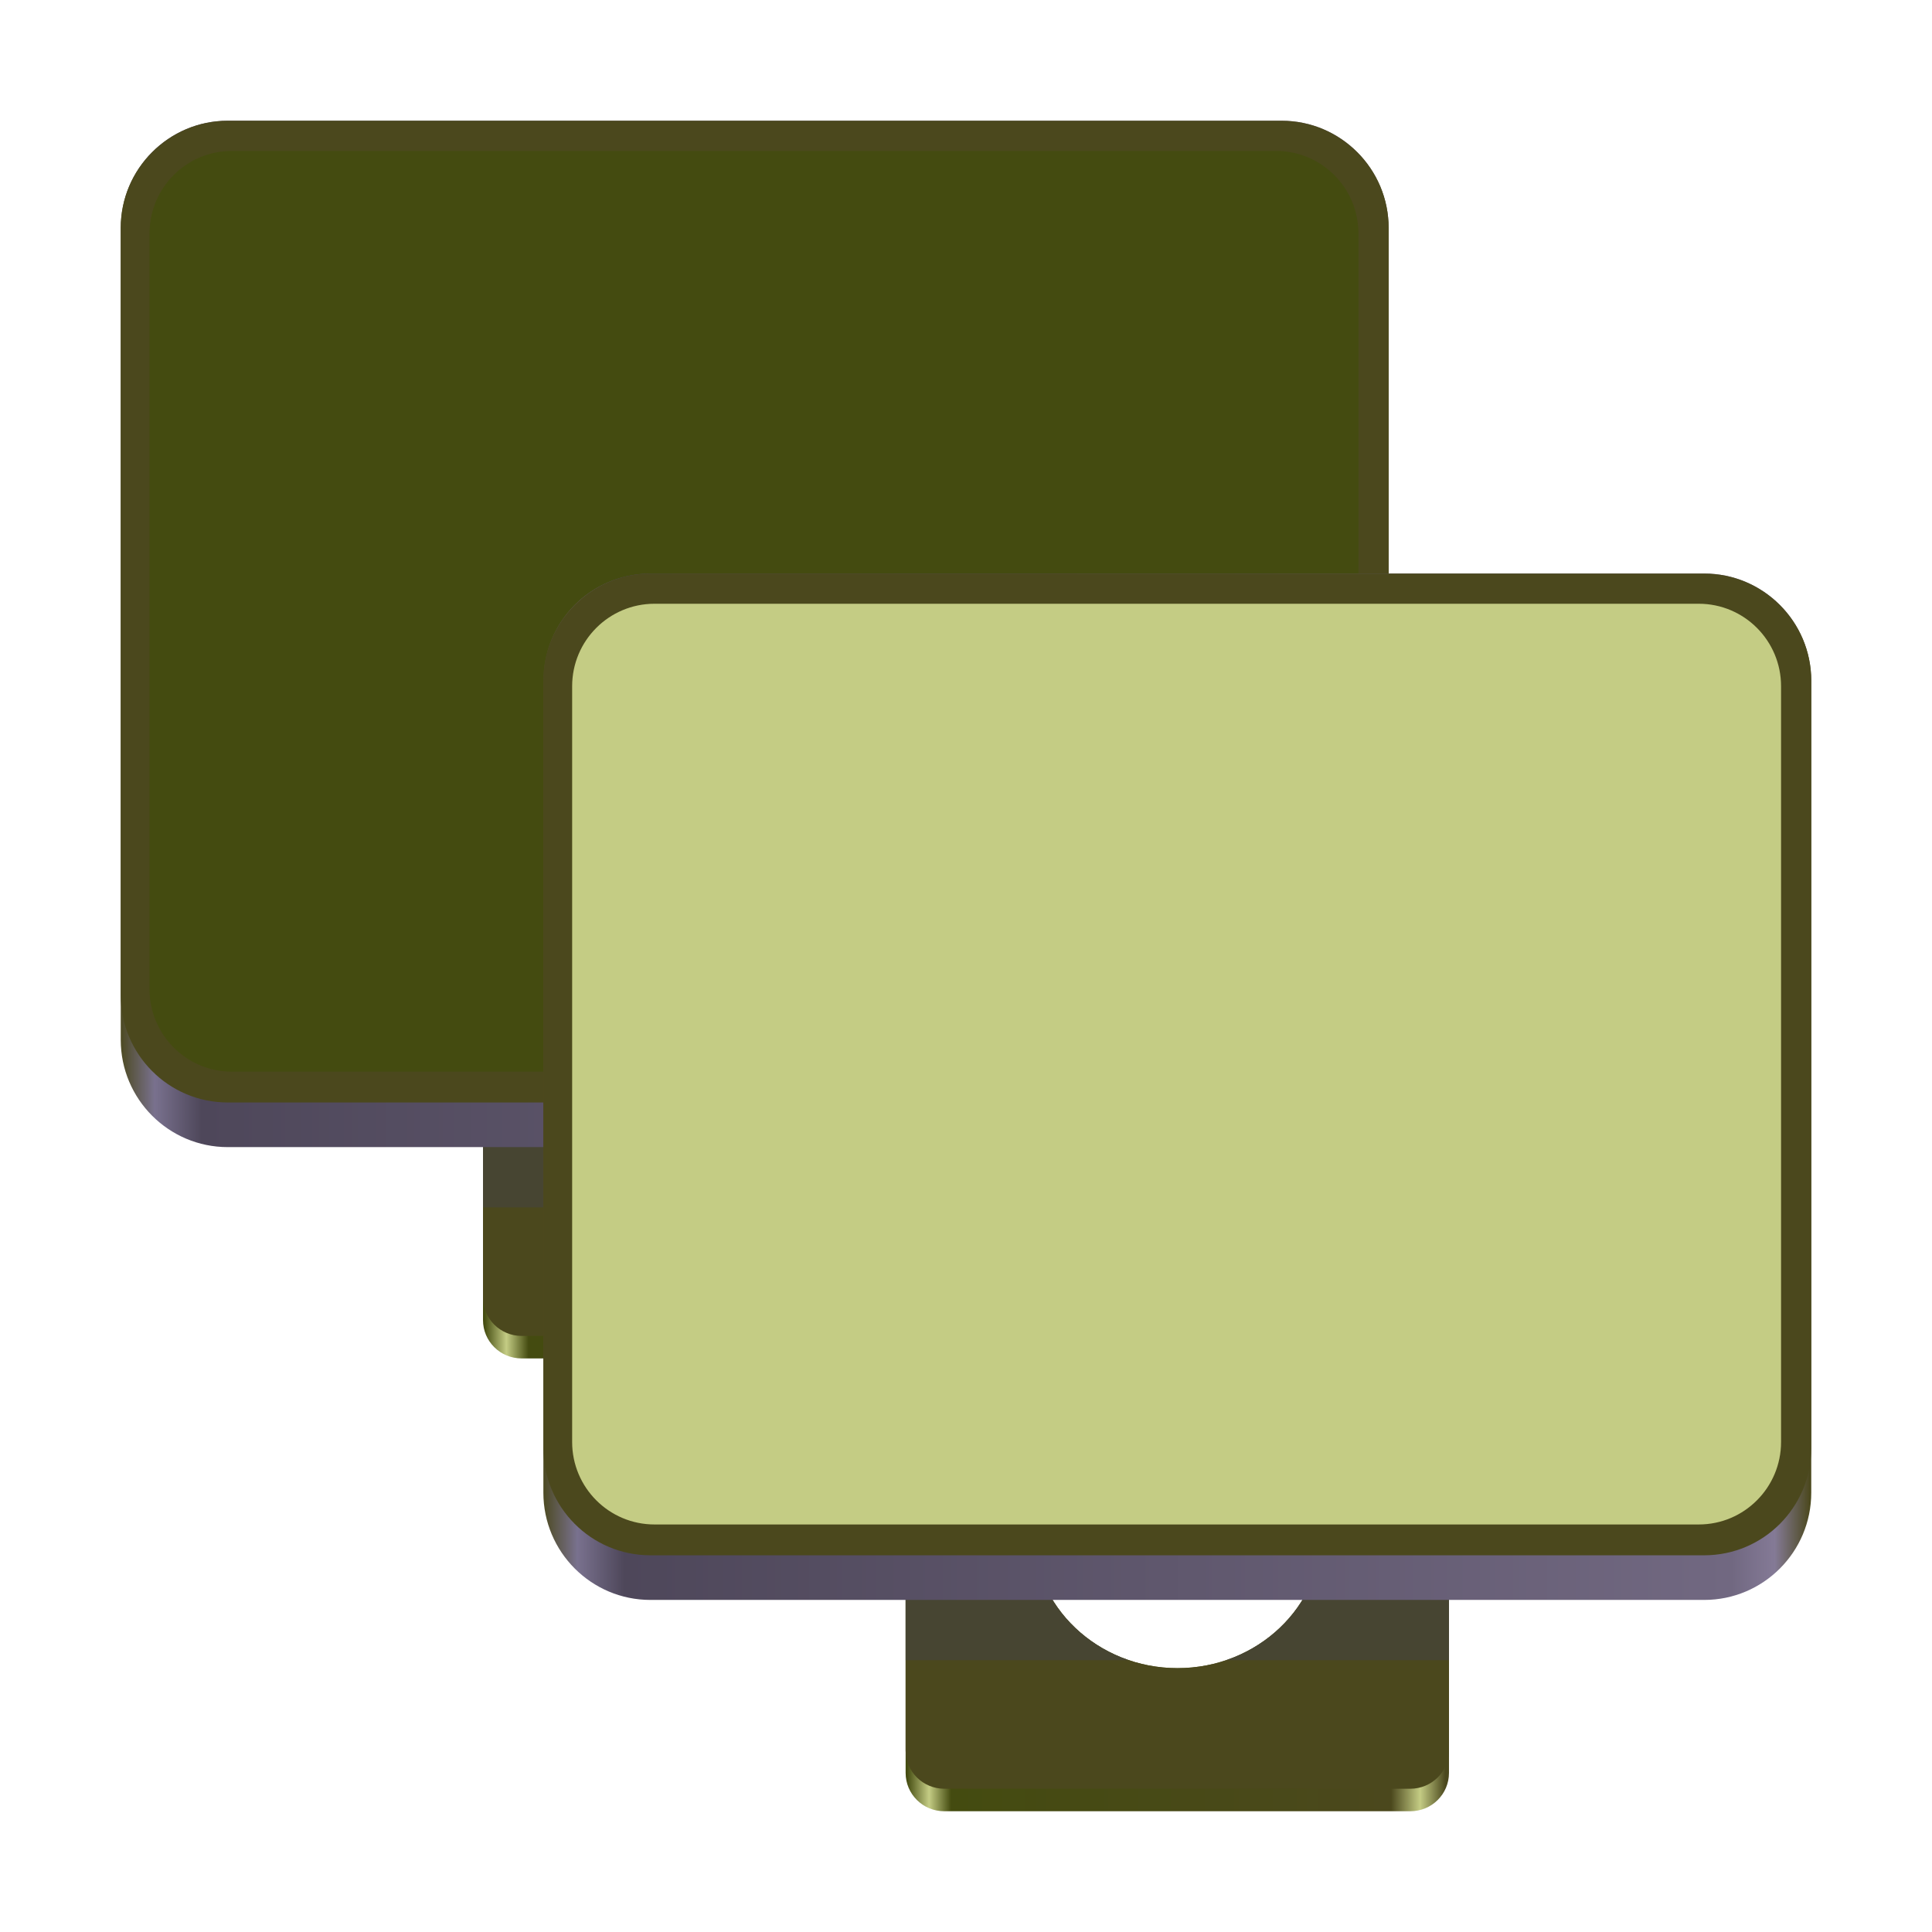
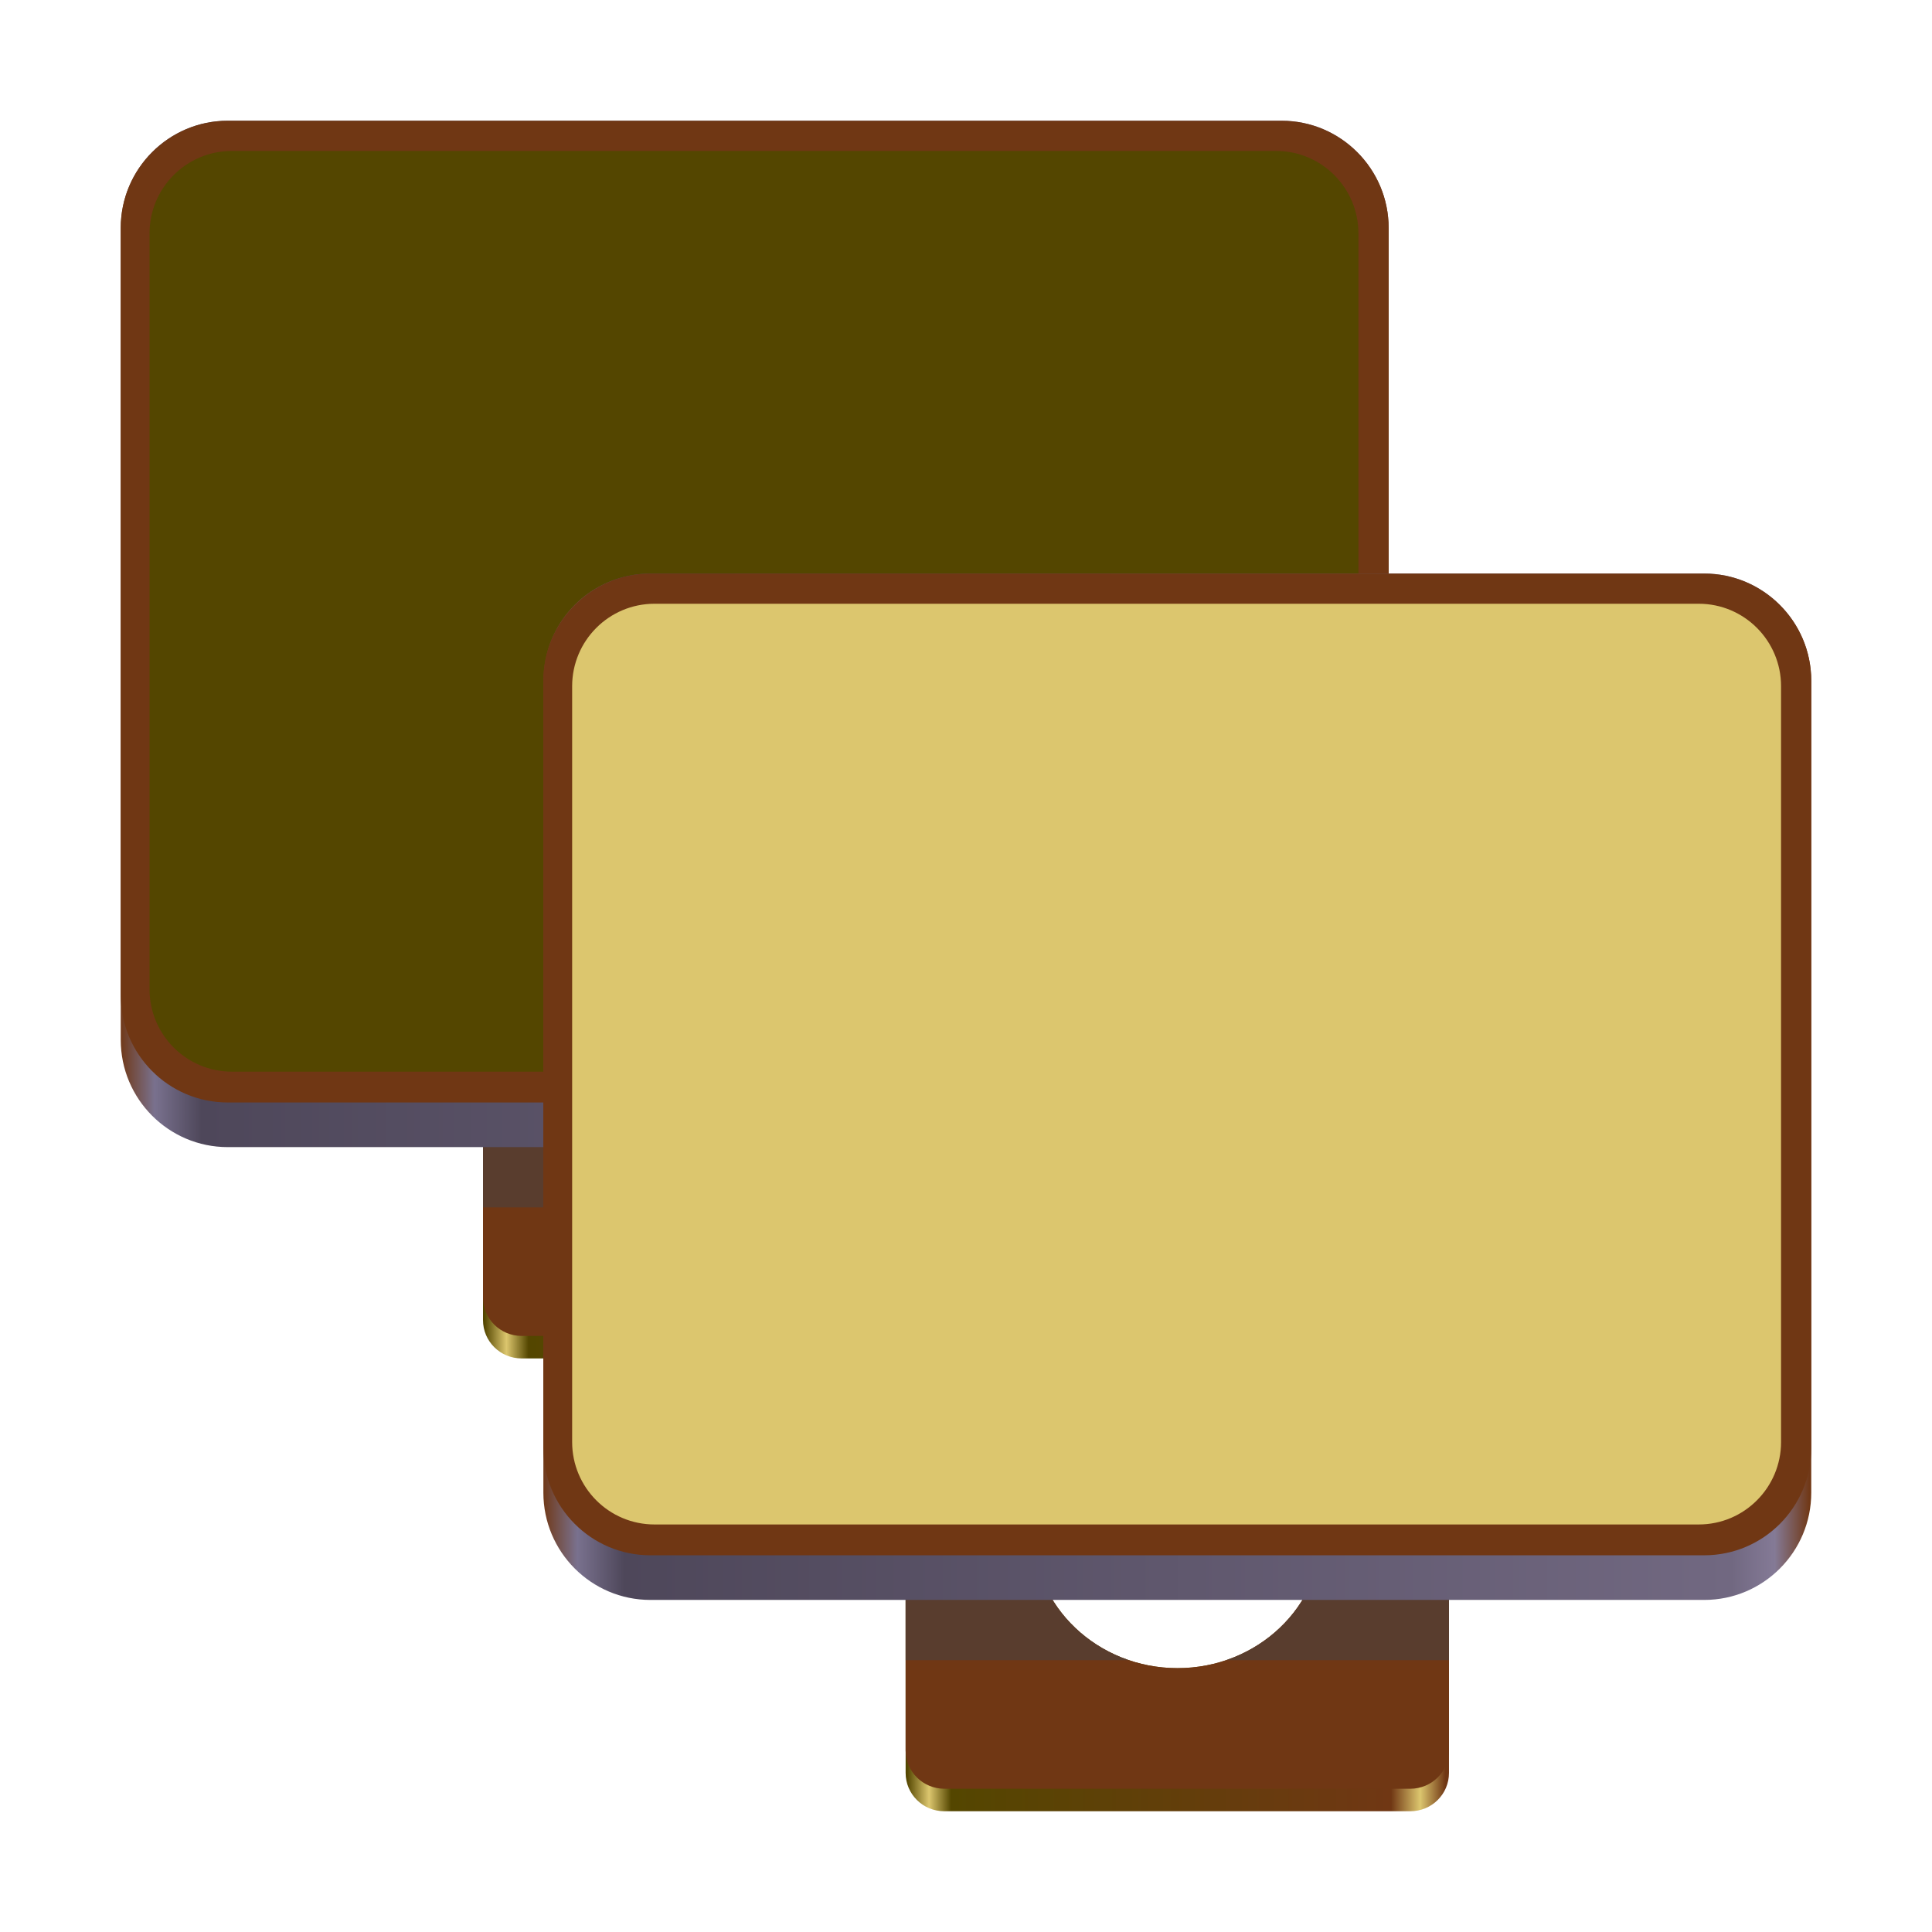
<svg xmlns="http://www.w3.org/2000/svg" xmlns:xlink="http://www.w3.org/1999/xlink" height="128px" viewBox="0 0 128 128" width="128px">
  <clipPath id="a">
    <path d="m 32 51 h 36 v 39 h -36 z m 0 0" />
  </clipPath>
  <clipPath id="b">
    <path d="m 31.352 39.562 h 37.297 v 51.051 h -37.297 z m 28.242 31.855 c 0 -5.023 -4.289 -9.102 -9.582 -9.102 c -5.289 0 -9.578 4.078 -9.578 9.102 c 0 5.027 4.289 9.102 9.578 9.102 c 5.293 0 9.582 -4.074 9.582 -9.102 z m 0 0" />
  </clipPath>
  <linearGradient id="c" gradientUnits="userSpaceOnUse">
-     <stop offset="0" stop-color="#444b10" />
-     <stop offset="0.041" stop-color="#c4cc84" />
-     <stop offset="0.082" stop-color="#444b10" />
-     <stop offset="0.899" stop-color="#4b481d" />
-     <stop offset="0.953" stop-color="#c4cc84" />
-     <stop offset="1" stop-color="#4b481d" />
+     <stop offset="0" stop-color="#544600" />
+     <stop offset="0.041" stop-color="#dcc66e" />
+     <stop offset="0.082" stop-color="#544600" />
+     <stop offset="0.899" stop-color="#703714" />
+     <stop offset="0.953" stop-color="#dcc66e" />
+     <stop offset="1" stop-color="#703714" />
  </linearGradient>
  <linearGradient id="d" gradientTransform="matrix(0.129522 0 0 0.12304 -20.17272 -8.276901)" x1="403.496" x2="678.909" xlink:href="#c" y1="793.566" y2="793.566" />
  <clipPath id="e">
    <path d="m 32 50 h 36 v 39 h -36 z m 0 0" />
  </clipPath>
  <clipPath id="f">
    <path d="m 31.352 39.562 h 37.297 v 51.051 h -37.297 z m 28.242 31.855 c 0 -5.023 -4.289 -9.102 -9.582 -9.102 c -5.289 0 -9.578 4.078 -9.578 9.102 c 0 5.027 4.289 9.102 9.578 9.102 c 5.293 0 9.582 -4.074 9.582 -9.102 z m 0 0" />
  </clipPath>
  <clipPath id="g">
    <path d="m 32 40 h 36 v 40 h -36 z m 0 0" />
  </clipPath>
  <clipPath id="h">
    <path d="m 31.352 39.562 h 37.297 v 51.051 h -37.297 z m 28.242 31.855 c 0 -5.023 -4.289 -9.102 -9.582 -9.102 c -5.289 0 -9.578 4.078 -9.578 9.102 c 0 5.027 4.289 9.102 9.578 9.102 c 5.293 0 9.582 -4.074 9.582 -9.102 z m 0 0" />
  </clipPath>
  <linearGradient id="i" gradientUnits="userSpaceOnUse">
-     <stop offset="0" stop-color="#4b481d" />
+     <stop offset="0" stop-color="#703714" />
    <stop offset="0.028" stop-color="#79718e" />
    <stop offset="0.065" stop-color="#4e475a" />
    <stop offset="0.938" stop-color="#716881" />
    <stop offset="0.972" stop-color="#847a96" />
-     <stop offset="1" stop-color="#4b481d" />
+     <stop offset="1" stop-color="#703714" />
  </linearGradient>
  <linearGradient id="j" gradientTransform="matrix(0.224856 0 0 0.22209 -200.9392 25.11463)" x1="928.742" x2="1302.49" xlink:href="#i" y1="216.639" y2="216.639" />
  <linearGradient id="k" gradientTransform="matrix(0.45451 0 0 0.455522 -1210.292 612.1726)" gradientUnits="userSpaceOnUse" x1="2831.385" x2="2732.763" y1="-1295.16" y2="-1196.756">
-     <stop offset="0" stop-color="#444b10" />
-     <stop offset="1" stop-color="#444b10" />
+     <stop offset="0" stop-color="#544600" />
+     <stop offset="1" stop-color="#544600" />
  </linearGradient>
  <clipPath id="l">
    <path d="m 60 81 h 36 v 39 h -36 z m 0 0" />
  </clipPath>
  <clipPath id="m">
    <path d="m 59.352 69.562 h 37.297 v 51.051 h -37.297 z m 28.242 31.855 c 0 -5.023 -4.289 -9.102 -9.582 -9.102 c -5.289 0 -9.578 4.078 -9.578 9.102 c 0 5.027 4.289 9.102 9.578 9.102 c 5.293 0 9.582 -4.074 9.582 -9.102 z m 0 0" />
  </clipPath>
  <linearGradient id="n" gradientTransform="matrix(0.129522 0 0 0.12304 7.827283 21.7231)" x1="403.496" x2="678.909" xlink:href="#c" y1="793.566" y2="793.566" />
  <clipPath id="o">
    <path d="m 60 80 h 36 v 39 h -36 z m 0 0" />
  </clipPath>
  <clipPath id="p">
    <path d="m 59.352 69.562 h 37.297 v 51.051 h -37.297 z m 28.242 31.855 c 0 -5.023 -4.289 -9.102 -9.582 -9.102 c -5.289 0 -9.578 4.078 -9.578 9.102 c 0 5.027 4.289 9.102 9.578 9.102 c 5.293 0 9.582 -4.074 9.582 -9.102 z m 0 0" />
  </clipPath>
  <clipPath id="q">
    <path d="m 60 70 h 36 v 40 h -36 z m 0 0" />
  </clipPath>
  <clipPath id="r">
    <path d="m 59.352 69.562 h 37.297 v 51.051 h -37.297 z m 28.242 31.855 c 0 -5.023 -4.289 -9.102 -9.582 -9.102 c -5.289 0 -9.578 4.078 -9.578 9.102 c 0 5.027 4.289 9.102 9.578 9.102 c 5.293 0 9.582 -4.074 9.582 -9.102 z m 0 0" />
  </clipPath>
  <linearGradient id="s" gradientTransform="matrix(0.224856 0 0 0.22209 -172.9392 55.11463)" x1="928.742" x2="1302.49" xlink:href="#i" y1="216.639" y2="216.639" />
  <linearGradient id="t" gradientTransform="matrix(0.337063 0 0 0.330795 -867.0556 477.2919)" gradientUnits="userSpaceOnUse" x1="2704.463" x2="2868.168" y1="-1148.187" y2="-1311.529">
-     <stop offset="0" stop-color="#c4cc84" />
-     <stop offset="1" stop-color="#c4cc84" />
+     <stop offset="0" stop-color="#dcc66e" />
+     <stop offset="1" stop-color="#dcc66e" />
  </linearGradient>
  <g clip-path="url(#a)">
    <g clip-path="url(#b)">
      <path d="m 34.562 51.777 h 30.875 c 1.418 0 2.562 1.137 2.562 2.543 v 33.137 c 0 1.41 -1.145 2.543 -2.562 2.543 h -30.875 c -1.418 0 -2.562 -1.133 -2.562 -2.543 v -33.137 c 0 -1.406 1.145 -2.543 2.562 -2.543 z m 0 0" fill="url(#d)" />
    </g>
  </g>
  <g clip-path="url(#e)">
    <g clip-path="url(#f)">
-       <path d="m 34.562 50.289 h 30.875 c 1.418 0 2.562 1.133 2.562 2.543 v 33.133 c 0 1.41 -1.145 2.543 -2.562 2.543 h -30.875 c -1.418 0 -2.562 -1.133 -2.562 -2.543 v -33.133 c 0 -1.41 1.145 -2.543 2.562 -2.543 z m 0 0" fill="#4b481d" />
+       <path d="m 34.562 50.289 h 30.875 c 1.418 0 2.562 1.133 2.562 2.543 v 33.133 c 0 1.41 -1.145 2.543 -2.562 2.543 h -30.875 c -1.418 0 -2.562 -1.133 -2.562 -2.543 v -33.133 c 0 -1.41 1.145 -2.543 2.562 -2.543 z m 0 0" fill="#703714" />
    </g>
  </g>
  <g clip-path="url(#g)">
    <g clip-path="url(#h)">
      <path d="m 32 40.176 h 36 v 39.816 h -36 z m 0 0" fill="#434348" fill-opacity="0.51" />
    </g>
  </g>
  <path d="m 92 15.105 v 53.789 c 0 3.922 -3.176 7.105 -7.09 7.105 h -69.82 c -3.914 0 -7.09 -3.184 -7.09 -7.105 v -53.789 c 0 -3.922 3.176 -7.105 7.09 -7.105 h 69.82 c 3.914 0 7.09 3.184 7.09 7.105 z m 0 0" fill="url(#j)" />
-   <path d="m 92 15.105 v 50.832 c 0 3.926 -3.176 7.105 -7.09 7.105 h -69.82 c -3.914 0 -7.09 -3.18 -7.09 -7.105 v -50.832 c 0 -3.922 3.176 -7.105 7.09 -7.105 h 69.82 c 3.914 0 7.09 3.184 7.09 7.105 z m 0 0" fill="#4b481d" />
+   <path d="m 92 15.105 v 50.832 c 0 3.926 -3.176 7.105 -7.09 7.105 h -69.82 c -3.914 0 -7.09 -3.18 -7.09 -7.105 v -50.832 c 0 -3.922 3.176 -7.105 7.09 -7.105 h 69.82 c 3.914 0 7.09 3.184 7.09 7.105 z m 0 0" fill="#703714" />
  <path d="m 15.363 10 h 69.184 c 3.012 0 5.453 2.449 5.453 5.465 v 50.07 c 0 3.016 -2.441 5.465 -5.453 5.465 h -69.184 c -3.016 0 -5.457 -2.449 -5.457 -5.465 v -50.07 c 0 -3.016 2.441 -5.465 5.457 -5.465 z m 0 0" fill="url(#k)" />
  <g clip-path="url(#l)">
    <g clip-path="url(#m)">
      <path d="m 62.562 81.777 h 30.875 c 1.418 0 2.562 1.137 2.562 2.543 v 33.137 c 0 1.41 -1.145 2.543 -2.562 2.543 h -30.875 c -1.418 0 -2.562 -1.133 -2.562 -2.543 v -33.137 c 0 -1.406 1.145 -2.543 2.562 -2.543 z m 0 0" fill="url(#n)" />
    </g>
  </g>
  <g clip-path="url(#o)">
    <g clip-path="url(#p)">
-       <path d="m 62.562 80.289 h 30.875 c 1.418 0 2.562 1.133 2.562 2.543 v 33.133 c 0 1.41 -1.145 2.543 -2.562 2.543 h -30.875 c -1.418 0 -2.562 -1.133 -2.562 -2.543 v -33.133 c 0 -1.41 1.145 -2.543 2.562 -2.543 z m 0 0" fill="#4b481d" />
+       <path d="m 62.562 80.289 h 30.875 c 1.418 0 2.562 1.133 2.562 2.543 v 33.133 c 0 1.41 -1.145 2.543 -2.562 2.543 h -30.875 c -1.418 0 -2.562 -1.133 -2.562 -2.543 v -33.133 c 0 -1.41 1.145 -2.543 2.562 -2.543 z m 0 0" fill="#703714" />
    </g>
  </g>
  <g clip-path="url(#q)">
    <g clip-path="url(#r)">
      <path d="m 60 70.176 h 36 v 39.816 h -36 z m 0 0" fill="#434348" fill-opacity="0.51" />
    </g>
  </g>
  <path d="m 120 45.105 v 53.789 c 0 3.922 -3.176 7.105 -7.09 7.105 h -69.82 c -3.914 0 -7.09 -3.184 -7.09 -7.105 v -53.789 c 0 -3.922 3.176 -7.105 7.09 -7.105 h 69.82 c 3.914 0 7.09 3.184 7.09 7.105 z m 0 0" fill="url(#s)" />
-   <path d="m 120 45.105 v 50.832 c 0 3.926 -3.176 7.105 -7.09 7.105 h -69.82 c -3.914 0 -7.09 -3.18 -7.09 -7.105 v -50.832 c 0 -3.922 3.176 -7.105 7.09 -7.105 h 69.82 c 3.914 0 7.09 3.184 7.09 7.105 z m 0 0" fill="#4b481d" />
+   <path d="m 120 45.105 v 50.832 c 0 3.926 -3.176 7.105 -7.09 7.105 h -69.82 c -3.914 0 -7.09 -3.18 -7.09 -7.105 v -50.832 c 0 -3.922 3.176 -7.105 7.09 -7.105 h 69.82 c 3.914 0 7.09 3.184 7.09 7.105 z m 0 0" fill="#703714" />
  <path d="m 43.363 40 h 69.184 c 3.012 0 5.453 2.449 5.453 5.465 v 50.07 c 0 3.016 -2.441 5.465 -5.453 5.465 h -69.184 c -3.016 0 -5.457 -2.449 -5.457 -5.465 v -50.07 c 0 -3.016 2.441 -5.465 5.457 -5.465 z m 0 0" fill="url(#t)" />
</svg>
